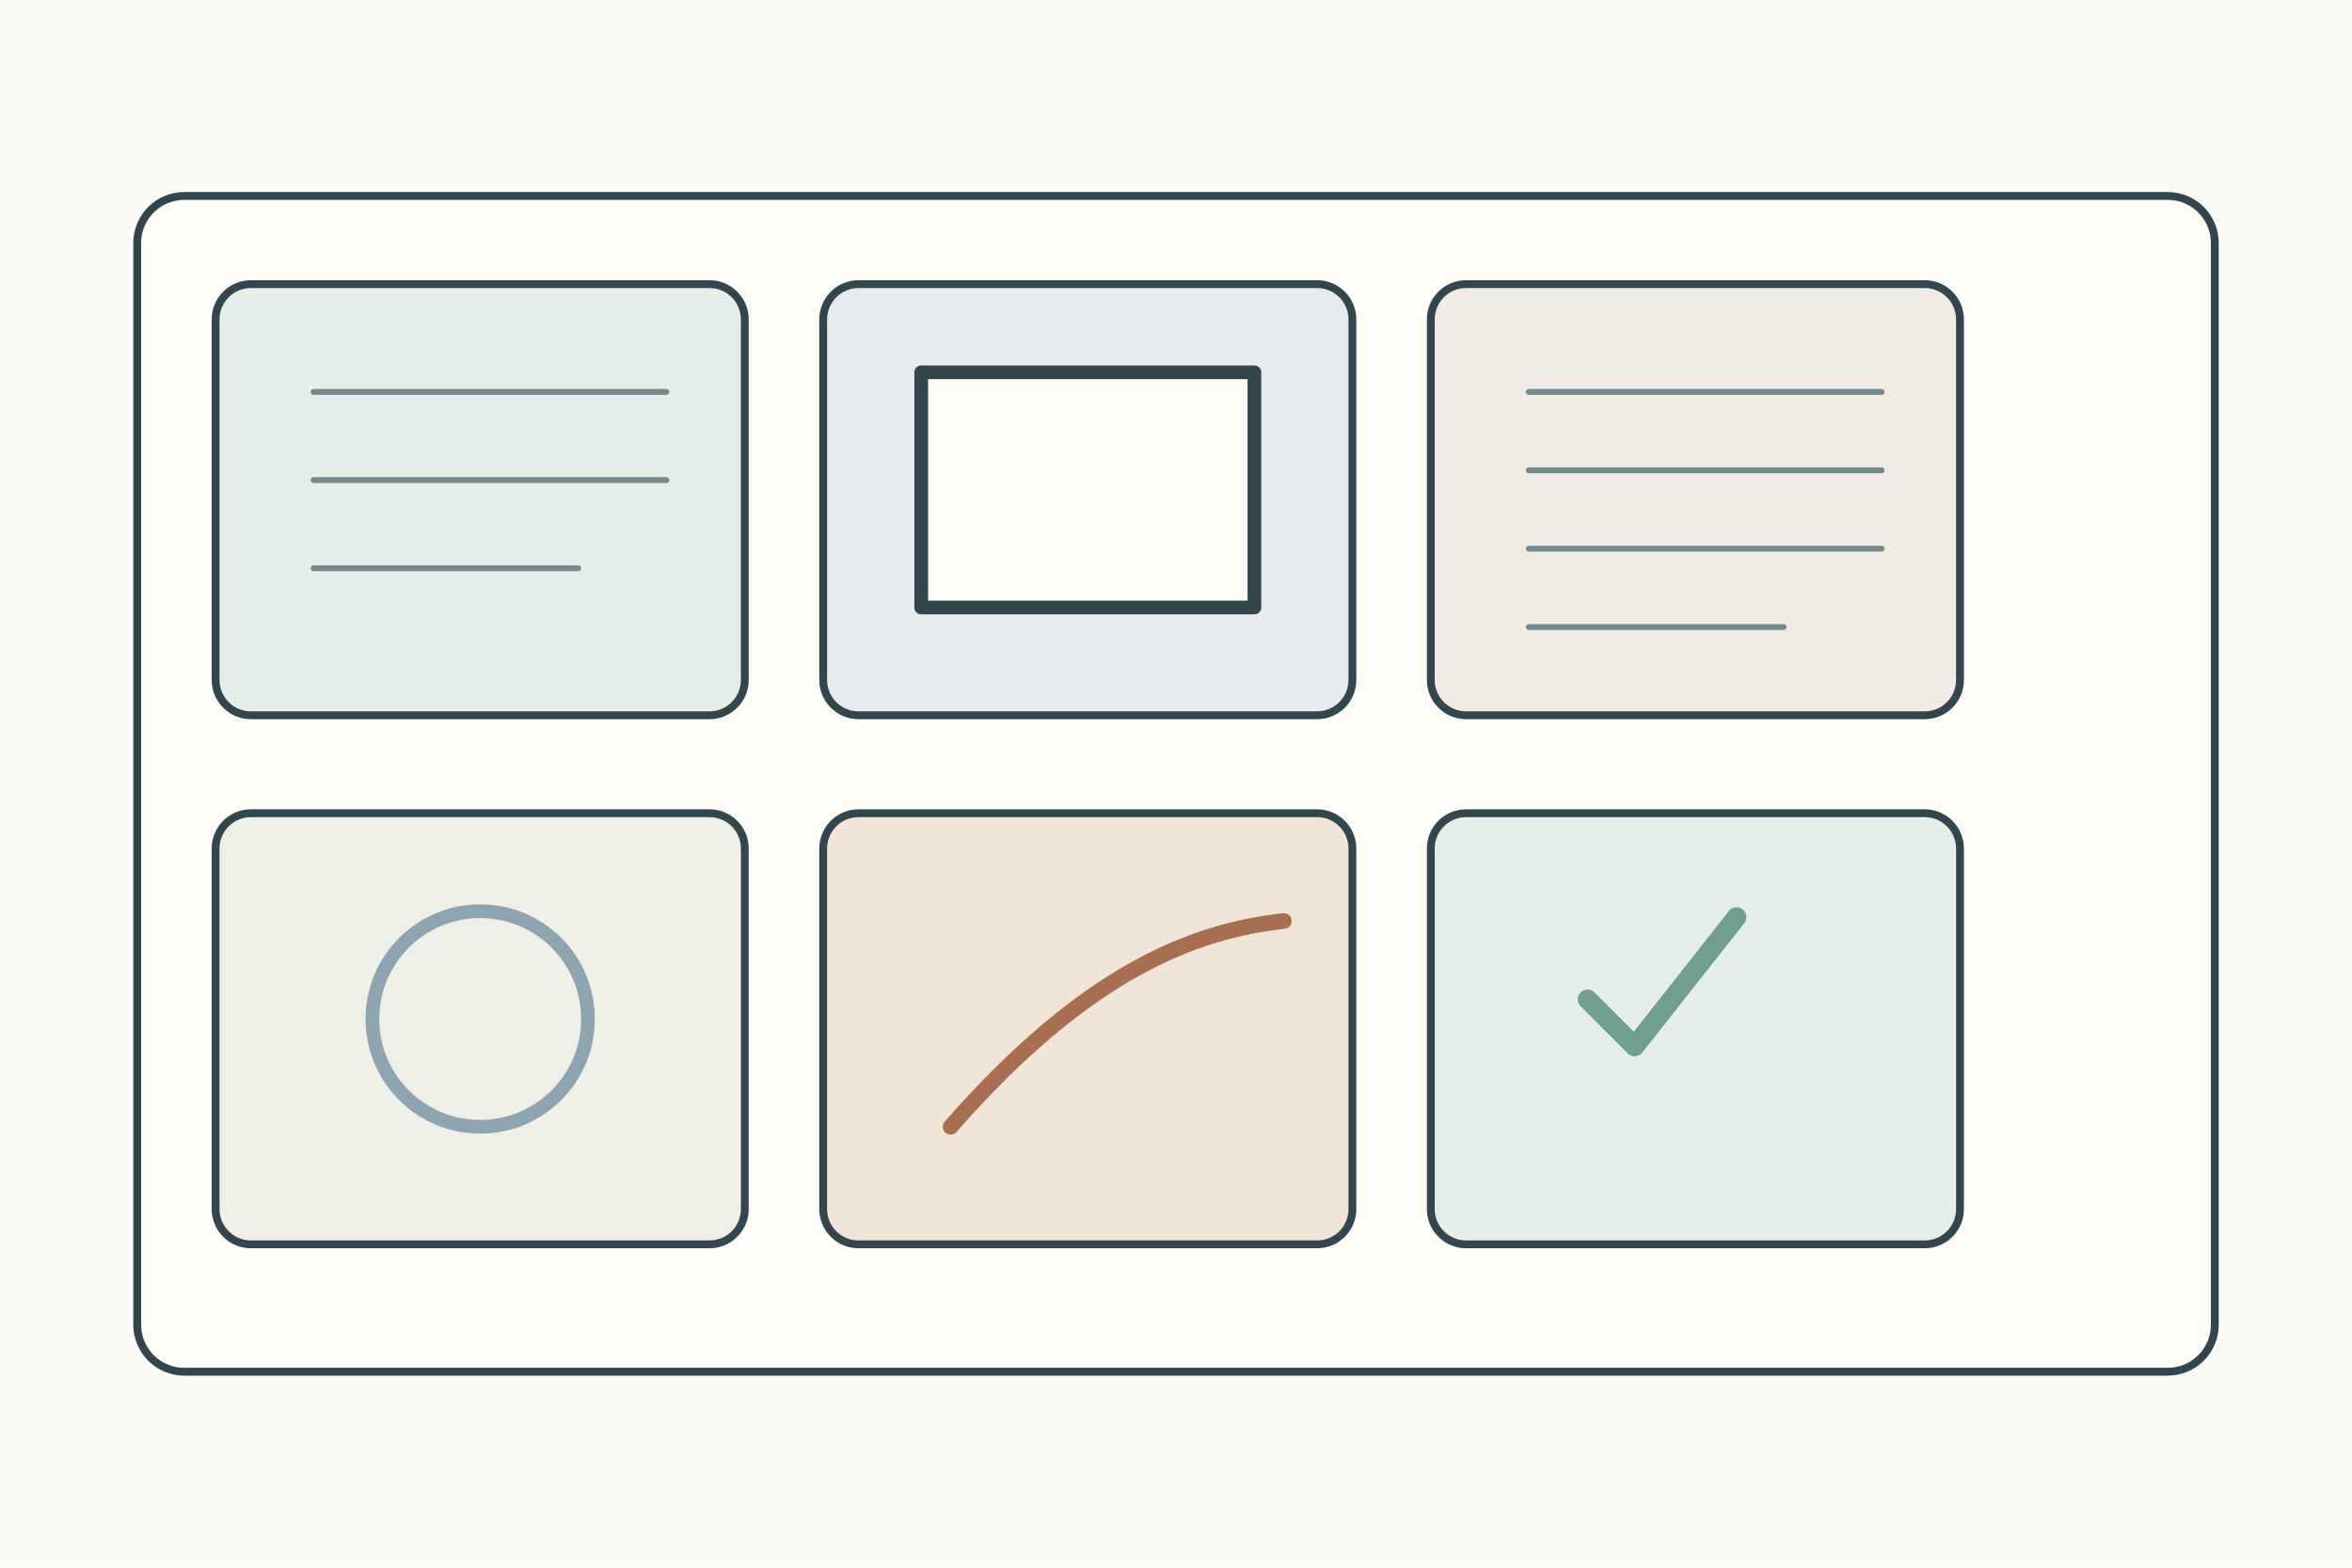
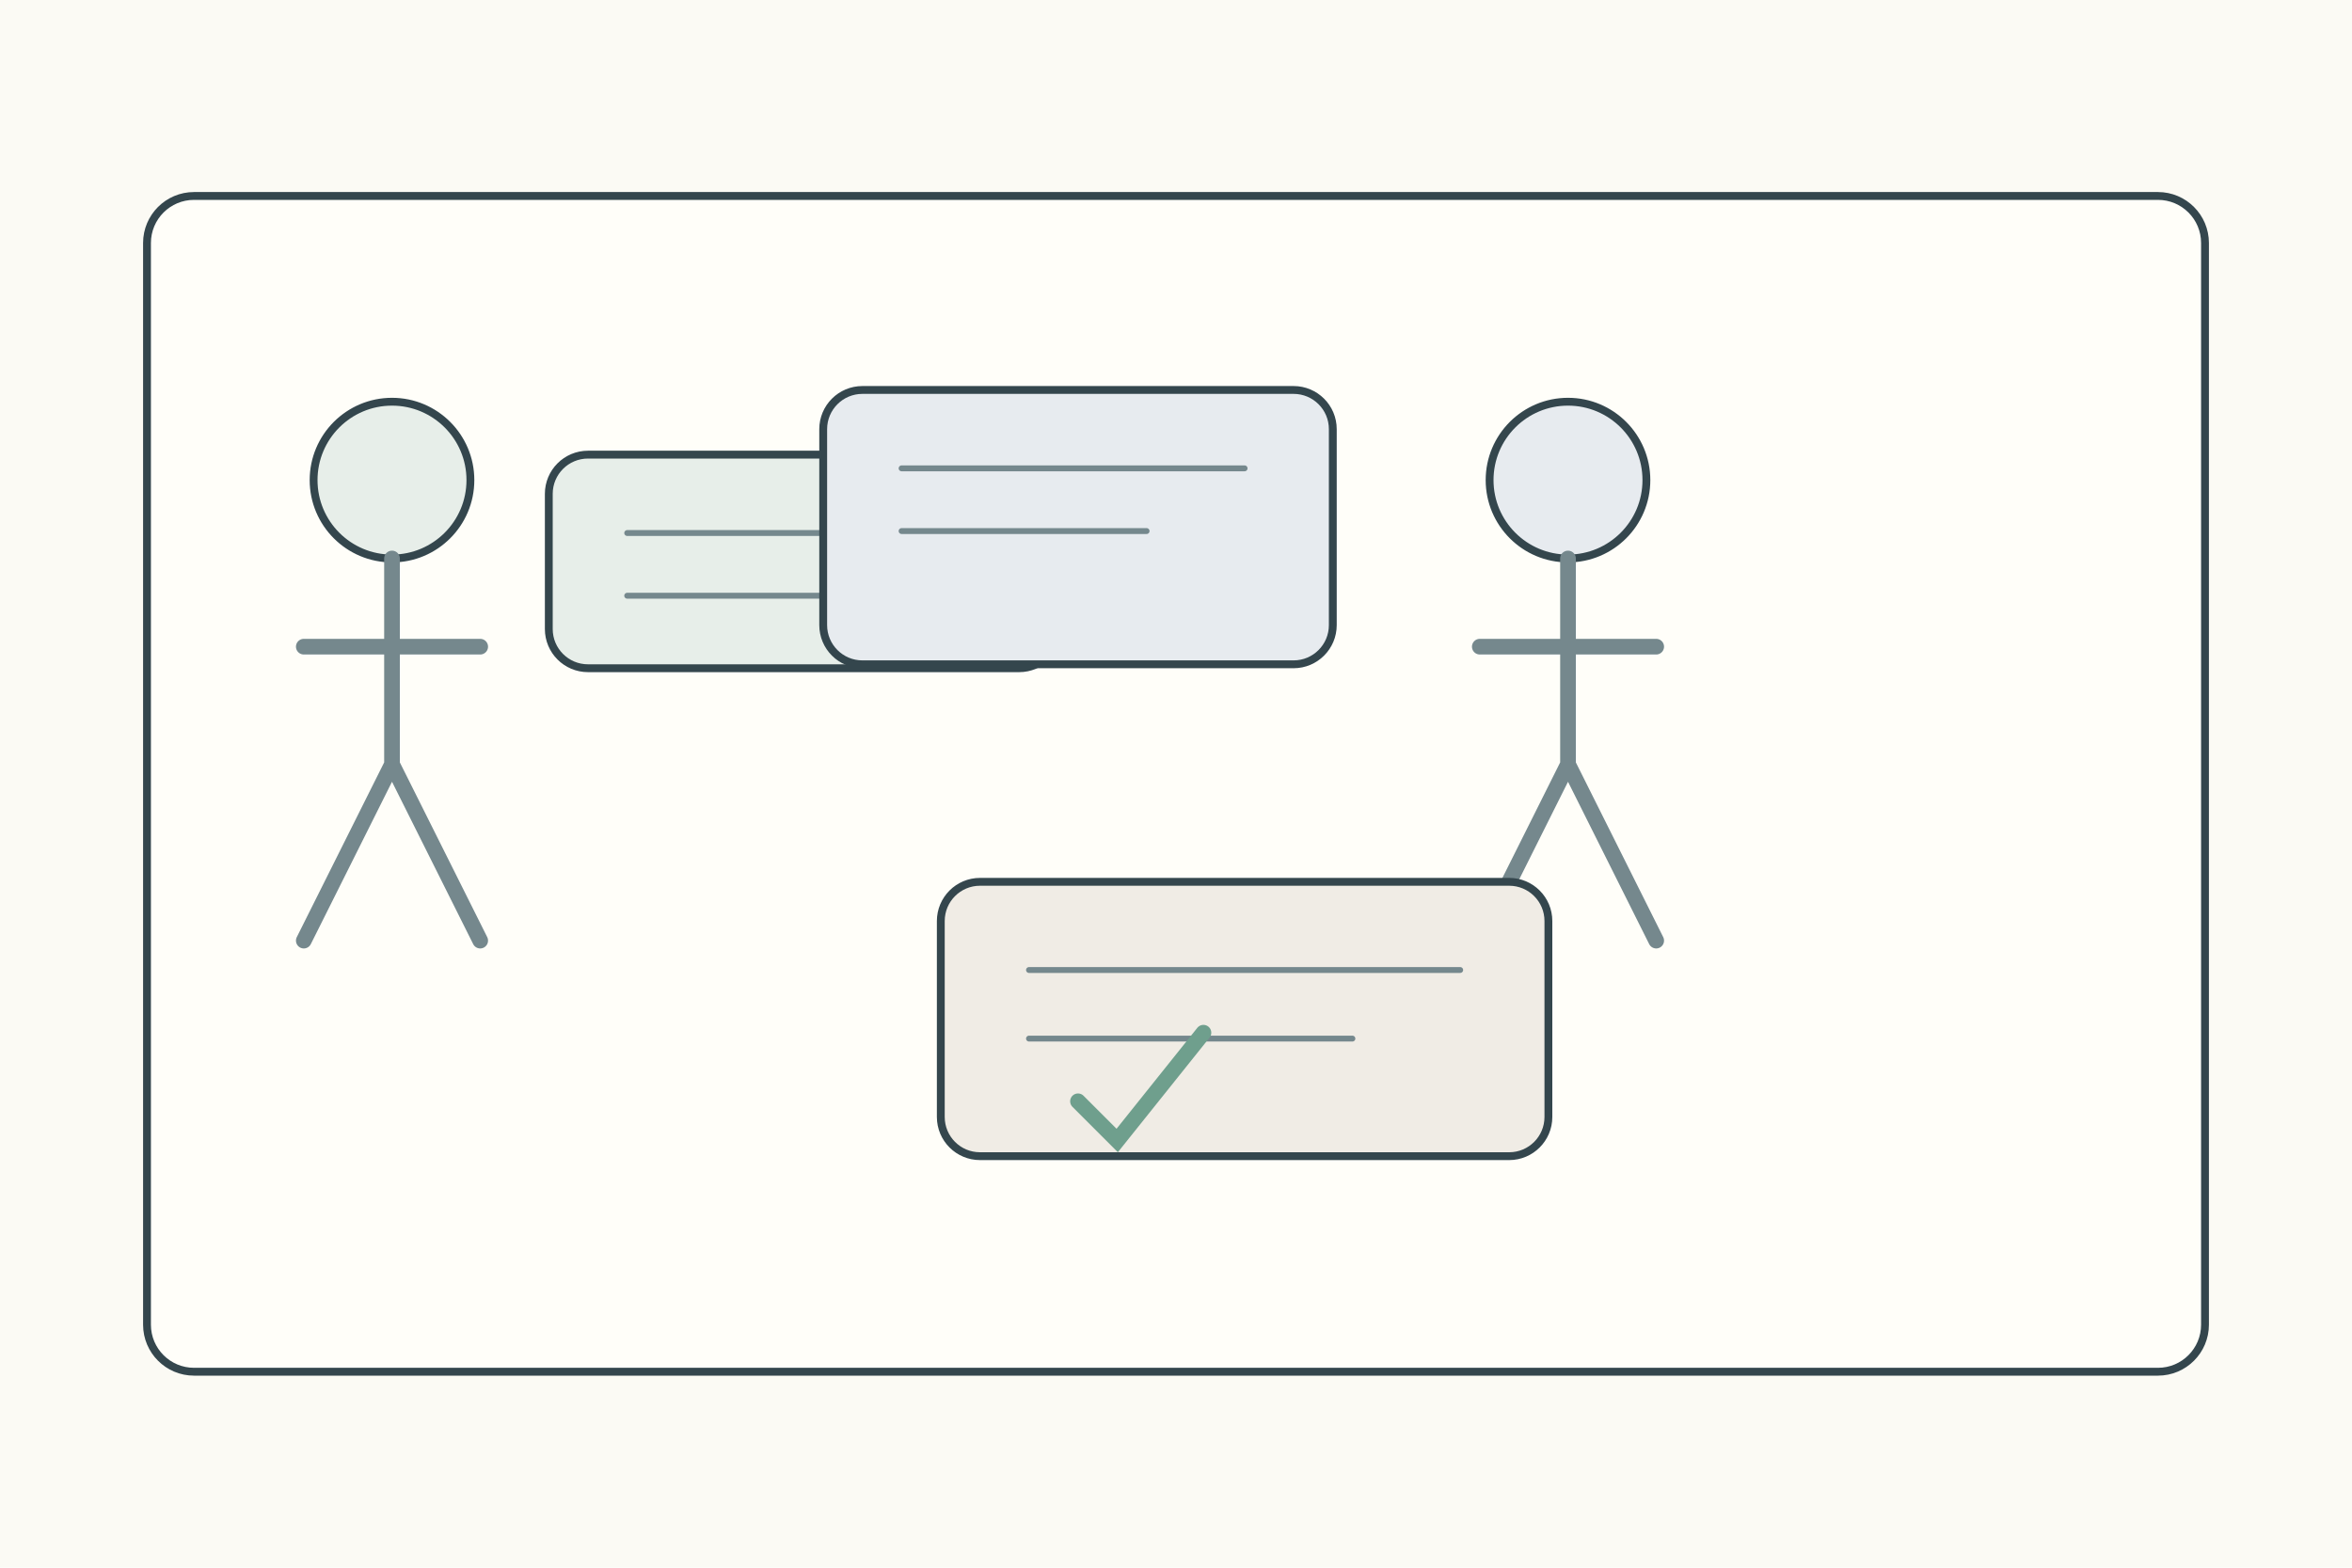
<svg xmlns="http://www.w3.org/2000/svg" width="1200" height="800">
  <rect width="1200" height="800" fill="#fbfaf4" />
-   <g stroke="#34464d" stroke-width="4" fill="none" stroke-linecap="round" stroke-linejoin="round">
-     <rect x="70" y="100" width="1060" height="600" rx="24" fill="#fffef9" />
-     <g transform="translate(110 145)">
-       <g>
-         <rect width="270" height="220" rx="18" fill="#e5eee8" />
-         <path d="M50 55h180M50 100h180M50 145h135" stroke="#75888d" stroke-width="3" />
-       </g>
-       <g transform="translate(310 0)">
-         <rect width="270" height="220" rx="18" fill="#e7ebef" />
-         <rect x="50" y="45" width="170" height="120" fill="#fffef9" stroke-width="7" />
-       </g>
-       <g transform="translate(620 0)">
-         <rect width="270" height="220" rx="18" fill="#f0ece5" />
-         <path d="M50 55h180M50 95h180M50 135h180M50 175h130" stroke="#75888d" stroke-width="3" />
-       </g>
-       <g transform="translate(0 270)">
-         <rect width="270" height="220" rx="18" fill="#eef0e8" />
-         <circle cx="135" cy="105" r="55" fill="none" stroke="#8ea4b0" stroke-width="7" />
-       </g>
-       <g transform="translate(310 270)">
-         <rect width="270" height="220" rx="18" fill="#f0e5d7" />
-         <path d="M65 160c70-80 125-100 170-105" stroke="#a66f50" stroke-width="8" />
-       </g>
-       <g transform="translate(620 270)">
-         <rect width="270" height="220" rx="18" fill="#e5eee8" />
-         <path d="M80 95l24 24 52-66" stroke="#6f9f8d" stroke-width="10" />
-       </g>
+   <g stroke="#34464d" stroke-width="4" fill="none" stroke-linecap="round">
+     <rect x="75" y="100" width="1050" height="600" rx="24" fill="#fffef9" />
+     <g transform="translate(120 180)">
+       <circle cx="80" cy="65" r="40" fill="#e7eee9" />
+       <path d="M80 105v105M35 150h90M80 210l-45 90M80 210l45 90" stroke="#75888d" stroke-width="8" />
+       <rect x="160" y="52" width="260" height="109" rx="20" fill="#e7eee9" />
+       <path d="M200 92h175M200 124h125" stroke="#75888d" stroke-width="3" />
+     </g>
+     <g transform="translate(720 180)">
+       <circle cx="80" cy="65" r="40" fill="#e7ebef" />
+       <path d="M80 105v105M35 150h90M80 210l-45 90M80 210l45 90" stroke="#75888d" stroke-width="8" />
+       <rect x="-300" y="19" width="260" height="140" rx="20" fill="#e7ebef" />
+       <path d="M-260 59h175M-260 91h125" stroke="#75888d" stroke-width="3" />
+     </g>
+     <g transform="translate(480 450)">
+       <rect width="310" height="140" rx="20" fill="#f0ece5" />
+       <path d="M45 45h220M45 80h165" stroke="#75888d" stroke-width="3" />
+       <path d="M70 112l20 20 44-55" stroke="#6f9f8d" stroke-width="8" />
    </g>
  </g>
</svg>
